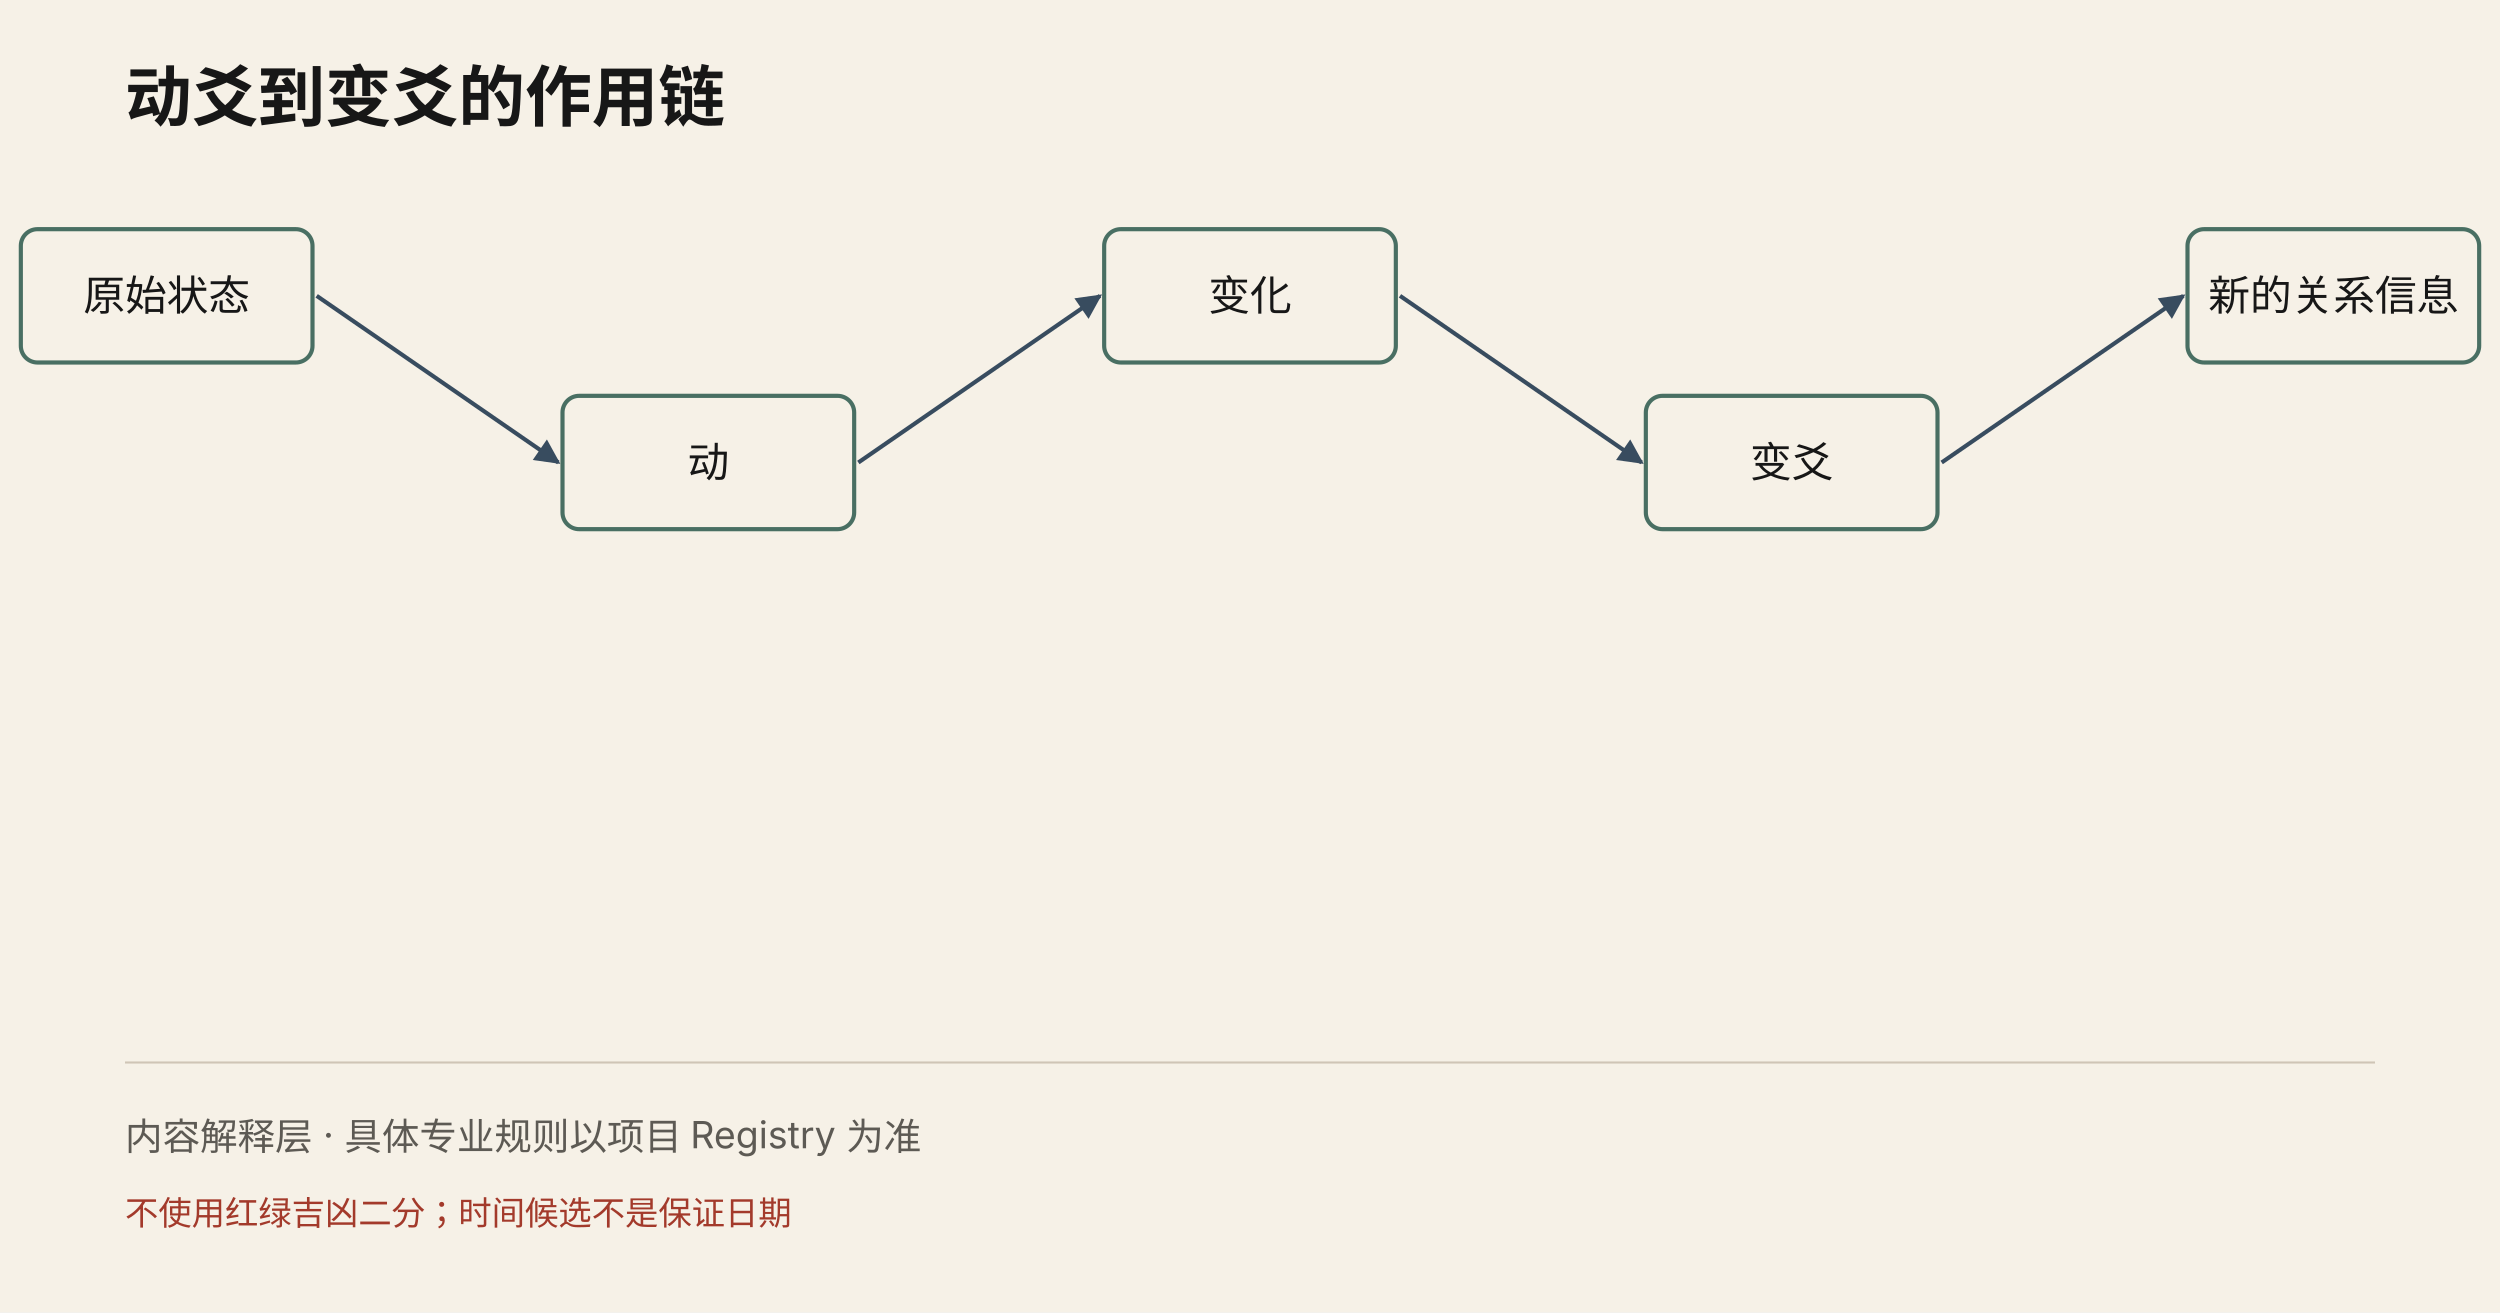
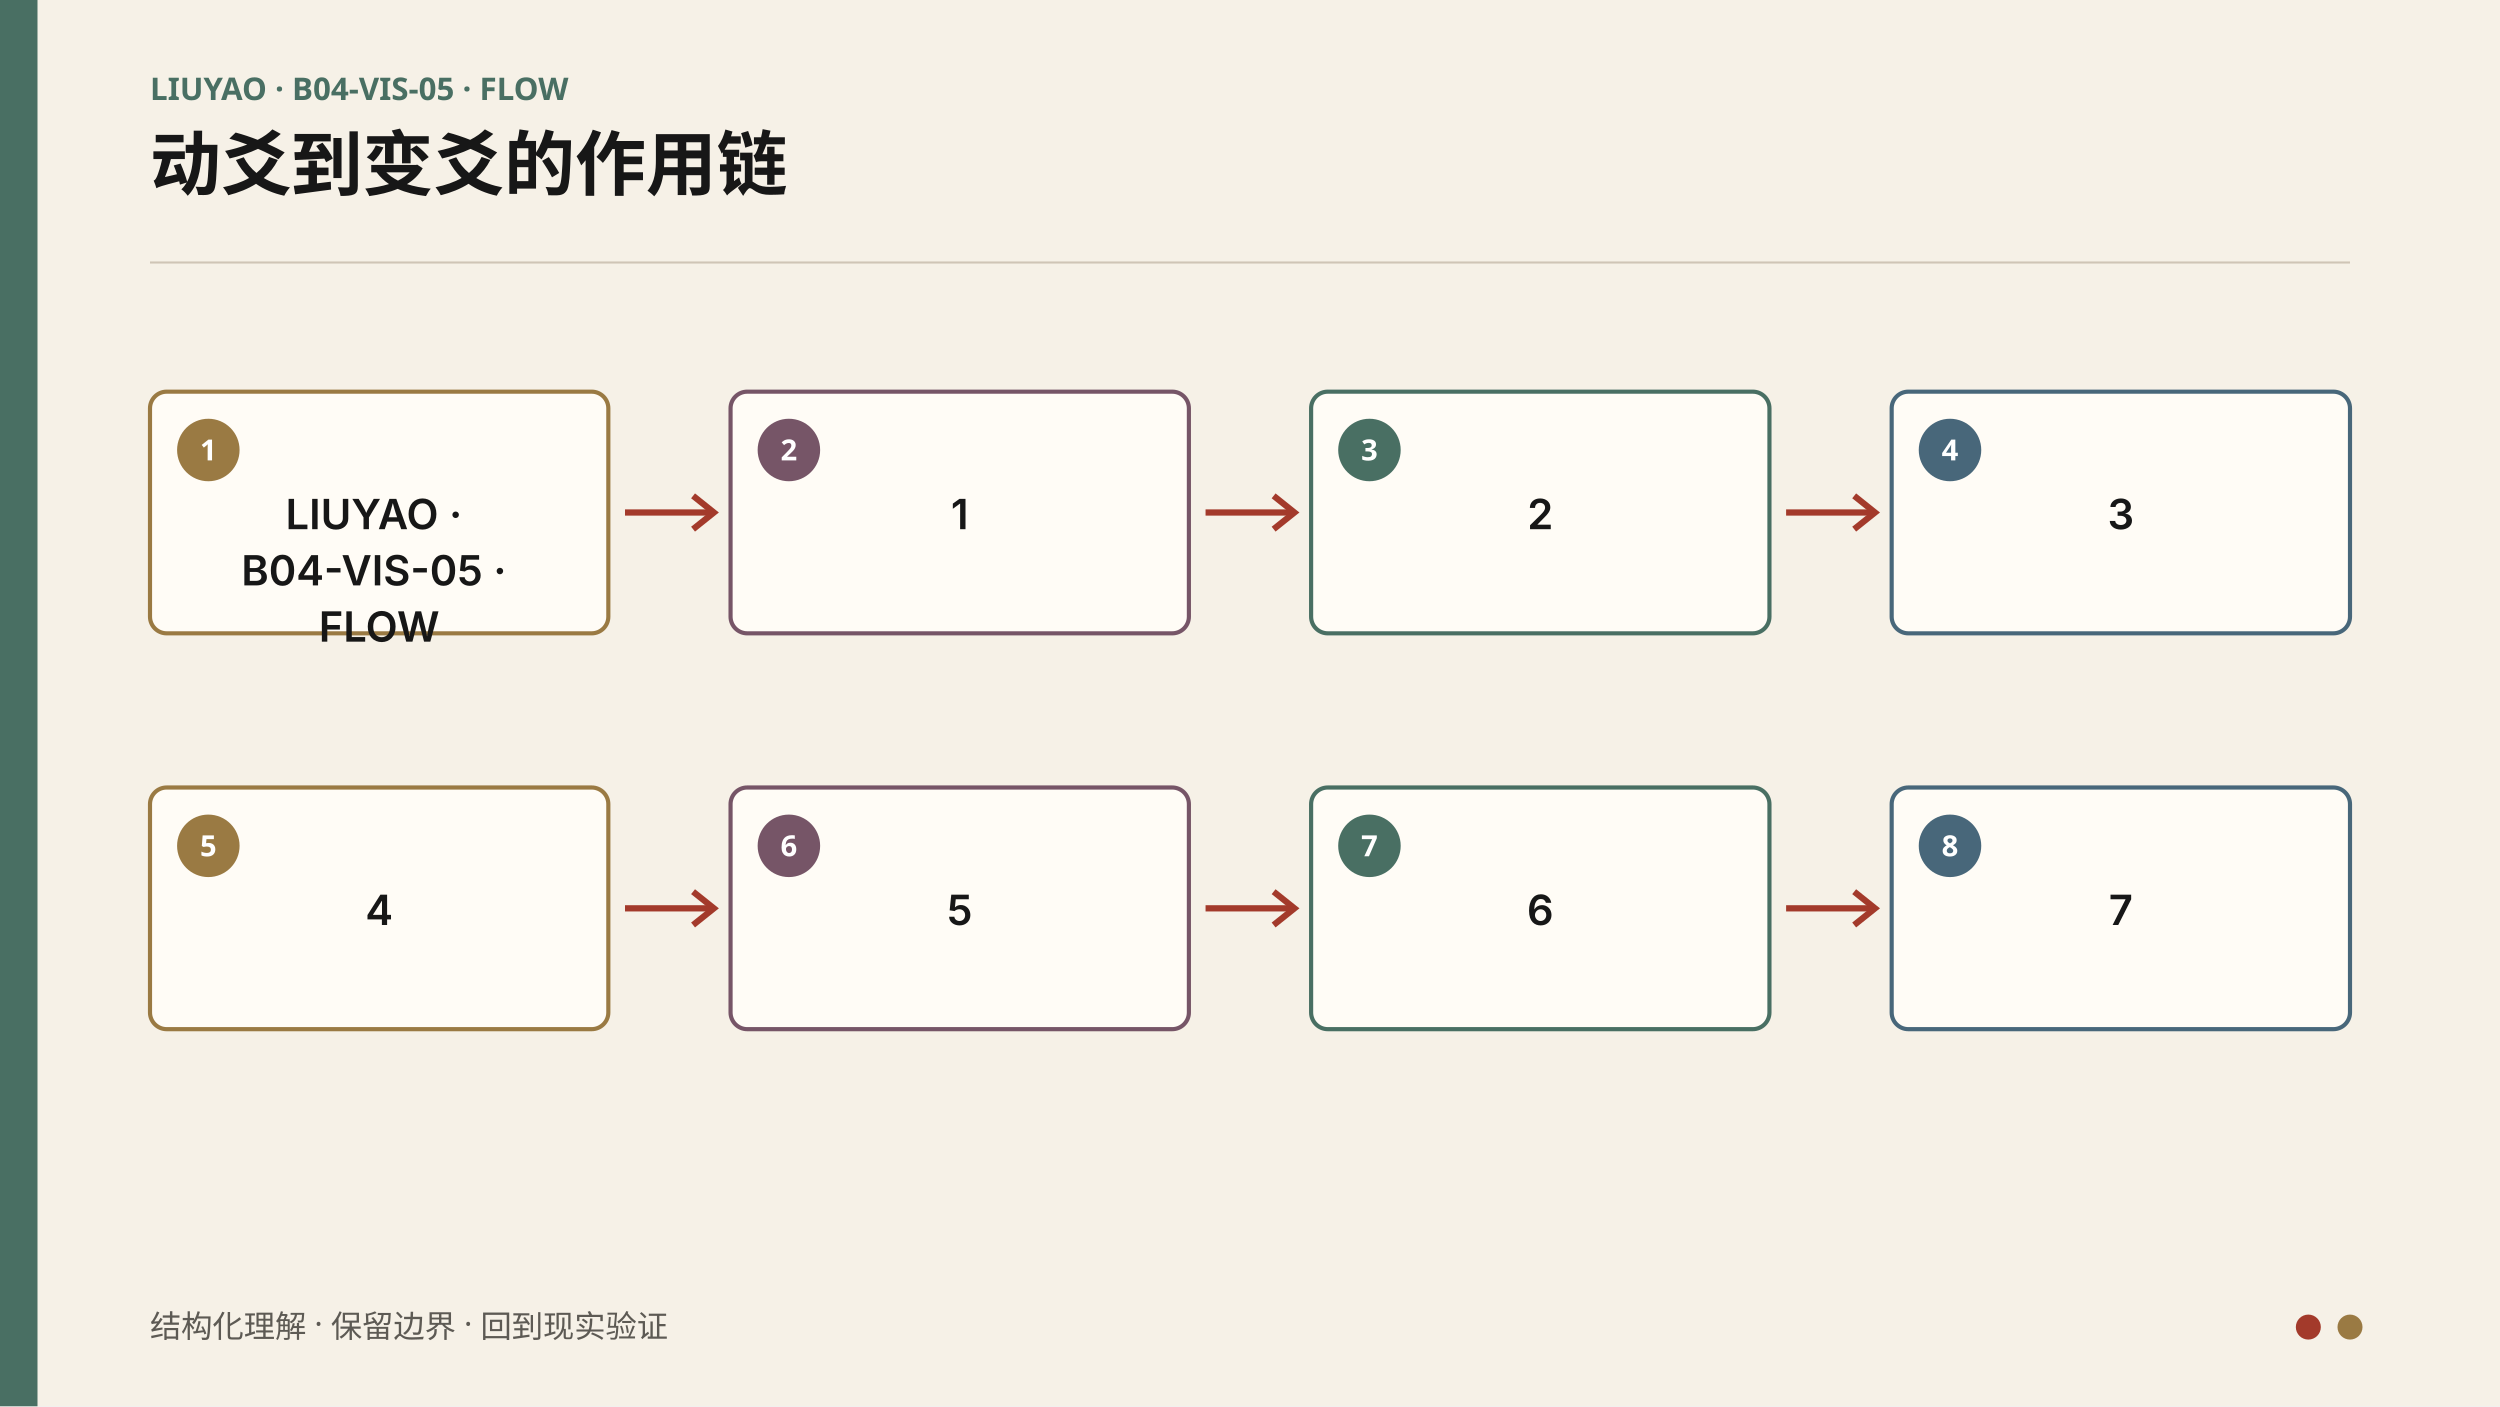
- <svg xmlns="http://www.w3.org/2000/svg" data-visual-system="LIUYAO_VISUAL_SYSTEM_V1" data-style="modern-eastern-analytical" data-canonicalization="content-growth-visual-style-v1" viewBox="0 0 1200 630" role="img" aria-labelledby="t d">
-   <defs>
-     <marker id="arrow" viewBox="0 0 10 10" refX="9" refY="5" markerWidth="6" markerHeight="6" orient="auto-start-reverse">
-       <path d="M 0 0 L 10 5 L 0 10 z" fill="#384C5F" />
-     </marker>
-   </defs>
-   <rect width="1200" height="630" fill="#F6F1E7" />
-   <text x="60" y="58" font-size="32" font-weight="600" fill="#171717" font-family="system-ui, -apple-system, BlinkMacSystemFont, Segoe UI, sans-serif">动爻到变爻的作用链</text>
-   <rect x="10" y="110" width="140" height="64" rx="8" fill="#F6F1E7" stroke="#496F63" stroke-width="2" />
-   <text x="80" y="149" text-anchor="middle" font-size="20" fill="#171717" font-family="system-ui, -apple-system, BlinkMacSystemFont, Segoe UI, sans-serif">原始状态</text>
-   <line x1="152" y1="142" x2="268" y2="222" stroke="#384C5F" stroke-width="2" marker-end="url(#arrow)" />
-   <rect x="270" y="190" width="140" height="64" rx="8" fill="#F6F1E7" stroke="#496F63" stroke-width="2" />
-   <text x="340" y="229" text-anchor="middle" font-size="20" fill="#171717" font-family="system-ui, -apple-system, BlinkMacSystemFont, Segoe UI, sans-serif">动</text>
-   <line x1="412" y1="222" x2="528" y2="142" stroke="#384C5F" stroke-width="2" marker-end="url(#arrow)" />
-   <rect x="530" y="110" width="140" height="64" rx="8" fill="#F6F1E7" stroke="#496F63" stroke-width="2" />
-   <text x="600" y="149" text-anchor="middle" font-size="20" fill="#171717" font-family="system-ui, -apple-system, BlinkMacSystemFont, Segoe UI, sans-serif">变化</text>
-   <line x1="672" y1="142" x2="788" y2="222" stroke="#384C5F" stroke-width="2" marker-end="url(#arrow)" />
-   <rect x="790" y="190" width="140" height="64" rx="8" fill="#F6F1E7" stroke="#496F63" stroke-width="2" />
-   <text x="860" y="229" text-anchor="middle" font-size="20" fill="#171717" font-family="system-ui, -apple-system, BlinkMacSystemFont, Segoe UI, sans-serif">变爻</text>
-   <line x1="932" y1="222" x2="1048" y2="142" stroke="#384C5F" stroke-width="2" marker-end="url(#arrow)" />
-   <rect x="1050" y="110" width="140" height="64" rx="8" fill="#F6F1E7" stroke="#496F63" stroke-width="2" />
-   <text x="1120" y="149" text-anchor="middle" font-size="20" fill="#171717" font-family="system-ui, -apple-system, BlinkMacSystemFont, Segoe UI, sans-serif">新的关系信息</text>
-   <line x1="60" y1="510" x2="1140" y2="510" stroke="#CFC5B6" />
-   <text x="60" y="552" font-size="18" fill="#5D5A54" font-family="system-ui, -apple-system, BlinkMacSystemFont, Segoe UI, sans-serif">内容解释层 · 具体专业规则以项目 Registry 为准</text>
-   <text x="60" y="588" font-size="16" fill="#A33A2B" font-family="system-ui, -apple-system, BlinkMacSystemFont, Segoe UI, sans-serif">不使用红绿吉凶二分；时间候选不是保证日期</text>
+ <svg xmlns="http://www.w3.org/2000/svg" data-visual-system="LIUYAO_VISUAL_SYSTEM_V1" data-style="modern-eastern-analytical" data-art-direction="content-growth-visual-v2" data-layout="flow" width="1200" height="675" viewBox="0 0 1200 675" role="img" aria-labelledby="title desc">
+   <rect width="1200" height="675" fill="#F6F1E7" />
+   <rect x="0" y="0" width="18" height="675" fill="#496F63" />
+   <text x="72" y="48" fill="#496F63" font-size="15" font-weight="700" letter-spacing="0" font-family="system-ui, sans-serif">LIUYAO · B04-VIS-05 · FLOW</text>
+   <text x="72" y="91" text-anchor="start" fill="#171717" font-size="34" font-weight="750" font-family="system-ui, -apple-system, BlinkMacSystemFont, 'Segoe UI', sans-serif">
+     <tspan x="72" dy="0">动爻到变爻的作用链</tspan>
+   </text>
+   <line x1="72" y1="126" x2="1128" y2="126" stroke="#CFC5B6" stroke-width="1" />
+   <rect x="72" y="188" width="220" height="116" rx="8" fill="#FFFCF6" stroke="#9A7A43" stroke-width="2" />
+   <circle cx="100" cy="216" r="15" fill="#9A7A43" />
+   <text x="100" y="221" text-anchor="middle" fill="#fff" font-size="14" font-weight="700" font-family="system-ui, sans-serif">1</text>
+   <text x="182" y="254" text-anchor="middle" fill="#171717" font-size="20" font-weight="600" font-family="system-ui, -apple-system, BlinkMacSystemFont, 'Segoe UI', sans-serif">
+     <tspan x="182" dy="0">LIUYAO ·</tspan>
+     <tspan x="182" dy="27">B04-VIS-05 ·</tspan>
+     <tspan x="182" dy="27">FLOW</tspan>
+   </text>
+   <path d="M 300 246 H 342.667" stroke="#A33A2B" stroke-width="3" />
+   <path d="M 332.667 238 L 342.667 246 L 332.667 254" fill="none" stroke="#A33A2B" stroke-width="3" />
+   <rect x="350.667" y="188" width="220" height="116" rx="8" fill="#FFFCF6" stroke="#765567" stroke-width="2" />
+   <circle cx="378.667" cy="216" r="15" fill="#765567" />
+   <text x="378.667" y="221" text-anchor="middle" fill="#fff" font-size="14" font-weight="700" font-family="system-ui, sans-serif">2</text>
+   <text x="460.667" y="254" text-anchor="middle" fill="#171717" font-size="20" font-weight="600" font-family="system-ui, -apple-system, BlinkMacSystemFont, 'Segoe UI', sans-serif">
+     <tspan x="460.667" dy="0">1</tspan>
+   </text>
+   <path d="M 578.667 246 H 621.333" stroke="#A33A2B" stroke-width="3" />
+   <path d="M 611.333 238 L 621.333 246 L 611.333 254" fill="none" stroke="#A33A2B" stroke-width="3" />
+   <rect x="629.333" y="188" width="220" height="116" rx="8" fill="#FFFCF6" stroke="#496F63" stroke-width="2" />
+   <circle cx="657.333" cy="216" r="15" fill="#496F63" />
+   <text x="657.333" y="221" text-anchor="middle" fill="#fff" font-size="14" font-weight="700" font-family="system-ui, sans-serif">3</text>
+   <text x="739.333" y="254" text-anchor="middle" fill="#171717" font-size="20" font-weight="600" font-family="system-ui, -apple-system, BlinkMacSystemFont, 'Segoe UI', sans-serif">
+     <tspan x="739.333" dy="0">2</tspan>
+   </text>
+   <path d="M 857.333 246 H 900" stroke="#A33A2B" stroke-width="3" />
+   <path d="M 890 238 L 900 246 L 890 254" fill="none" stroke="#A33A2B" stroke-width="3" />
+   <rect x="908" y="188" width="220" height="116" rx="8" fill="#FFFCF6" stroke="#48677A" stroke-width="2" />
+   <circle cx="936" cy="216" r="15" fill="#48677A" />
+   <text x="936" y="221" text-anchor="middle" fill="#fff" font-size="14" font-weight="700" font-family="system-ui, sans-serif">4</text>
+   <text x="1018" y="254" text-anchor="middle" fill="#171717" font-size="20" font-weight="600" font-family="system-ui, -apple-system, BlinkMacSystemFont, 'Segoe UI', sans-serif">
+     <tspan x="1018" dy="0">3</tspan>
+   </text>
+   <rect x="72" y="378" width="220" height="116" rx="8" fill="#FFFCF6" stroke="#9A7A43" stroke-width="2" />
+   <circle cx="100" cy="406" r="15" fill="#9A7A43" />
+   <text x="100" y="411" text-anchor="middle" fill="#fff" font-size="14" font-weight="700" font-family="system-ui, sans-serif">5</text>
+   <text x="182" y="444" text-anchor="middle" fill="#171717" font-size="20" font-weight="600" font-family="system-ui, -apple-system, BlinkMacSystemFont, 'Segoe UI', sans-serif">
+     <tspan x="182" dy="0">4</tspan>
+   </text>
+   <path d="M 300 436 H 342.667" stroke="#A33A2B" stroke-width="3" />
+   <path d="M 332.667 428 L 342.667 436 L 332.667 444" fill="none" stroke="#A33A2B" stroke-width="3" />
+   <rect x="350.667" y="378" width="220" height="116" rx="8" fill="#FFFCF6" stroke="#765567" stroke-width="2" />
+   <circle cx="378.667" cy="406" r="15" fill="#765567" />
+   <text x="378.667" y="411" text-anchor="middle" fill="#fff" font-size="14" font-weight="700" font-family="system-ui, sans-serif">6</text>
+   <text x="460.667" y="444" text-anchor="middle" fill="#171717" font-size="20" font-weight="600" font-family="system-ui, -apple-system, BlinkMacSystemFont, 'Segoe UI', sans-serif">
+     <tspan x="460.667" dy="0">5</tspan>
+   </text>
+   <path d="M 578.667 436 H 621.333" stroke="#A33A2B" stroke-width="3" />
+   <path d="M 611.333 428 L 621.333 436 L 611.333 444" fill="none" stroke="#A33A2B" stroke-width="3" />
+   <rect x="629.333" y="378" width="220" height="116" rx="8" fill="#FFFCF6" stroke="#496F63" stroke-width="2" />
+   <circle cx="657.333" cy="406" r="15" fill="#496F63" />
+   <text x="657.333" y="411" text-anchor="middle" fill="#fff" font-size="14" font-weight="700" font-family="system-ui, sans-serif">7</text>
+   <text x="739.333" y="444" text-anchor="middle" fill="#171717" font-size="20" font-weight="600" font-family="system-ui, -apple-system, BlinkMacSystemFont, 'Segoe UI', sans-serif">
+     <tspan x="739.333" dy="0">6</tspan>
+   </text>
+   <path d="M 857.333 436 H 900" stroke="#A33A2B" stroke-width="3" />
+   <path d="M 890 428 L 900 436 L 890 444" fill="none" stroke="#A33A2B" stroke-width="3" />
+   <rect x="908" y="378" width="220" height="116" rx="8" fill="#FFFCF6" stroke="#48677A" stroke-width="2" />
+   <circle cx="936" cy="406" r="15" fill="#48677A" />
+   <text x="936" y="411" text-anchor="middle" fill="#fff" font-size="14" font-weight="700" font-family="system-ui, sans-serif">8</text>
+   <text x="1018" y="444" text-anchor="middle" fill="#171717" font-size="20" font-weight="600" font-family="system-ui, -apple-system, BlinkMacSystemFont, 'Segoe UI', sans-serif">
+     <tspan x="1018" dy="0">7</tspan>
+   </text>
+   <text x="72" y="642" fill="#5D5A54" font-size="15" font-family="system-ui, sans-serif">结构化理解 · 保留边界 · 回到现实验证</text>
+   <circle cx="1108" cy="637" r="6" fill="#A33A2B" />
+   <circle cx="1128" cy="637" r="6" fill="#9A7A43" />
</svg>
